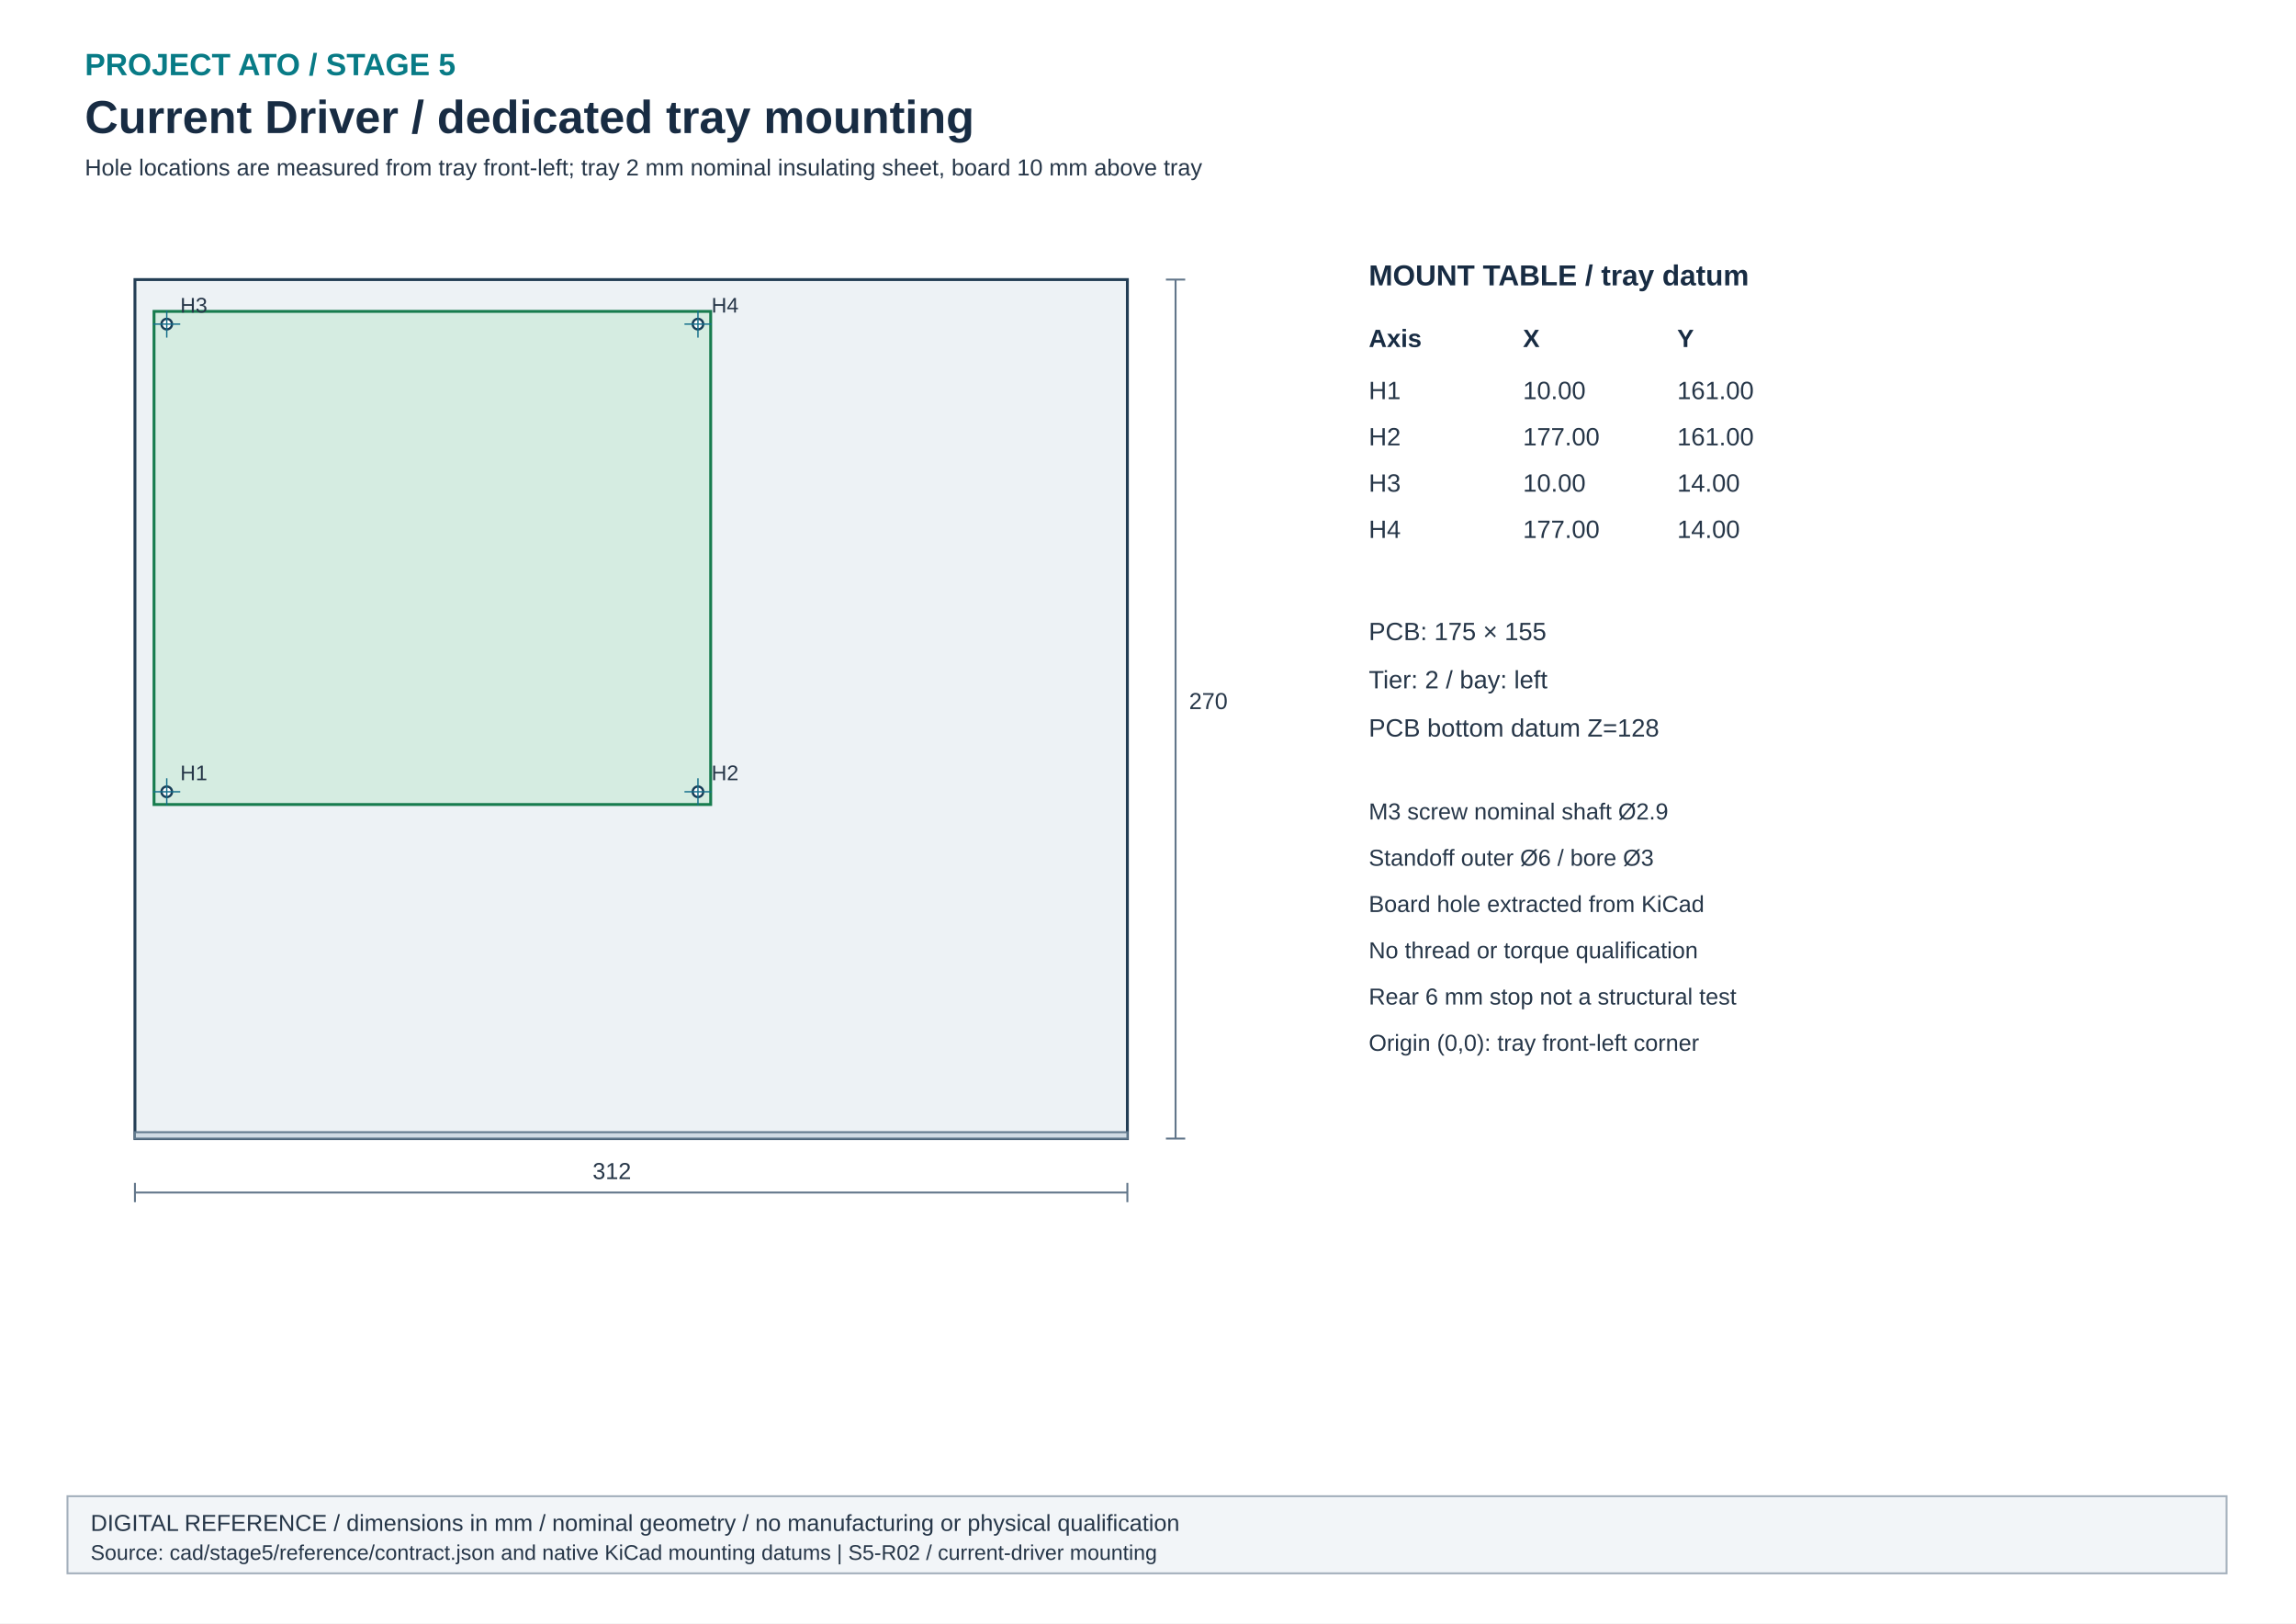
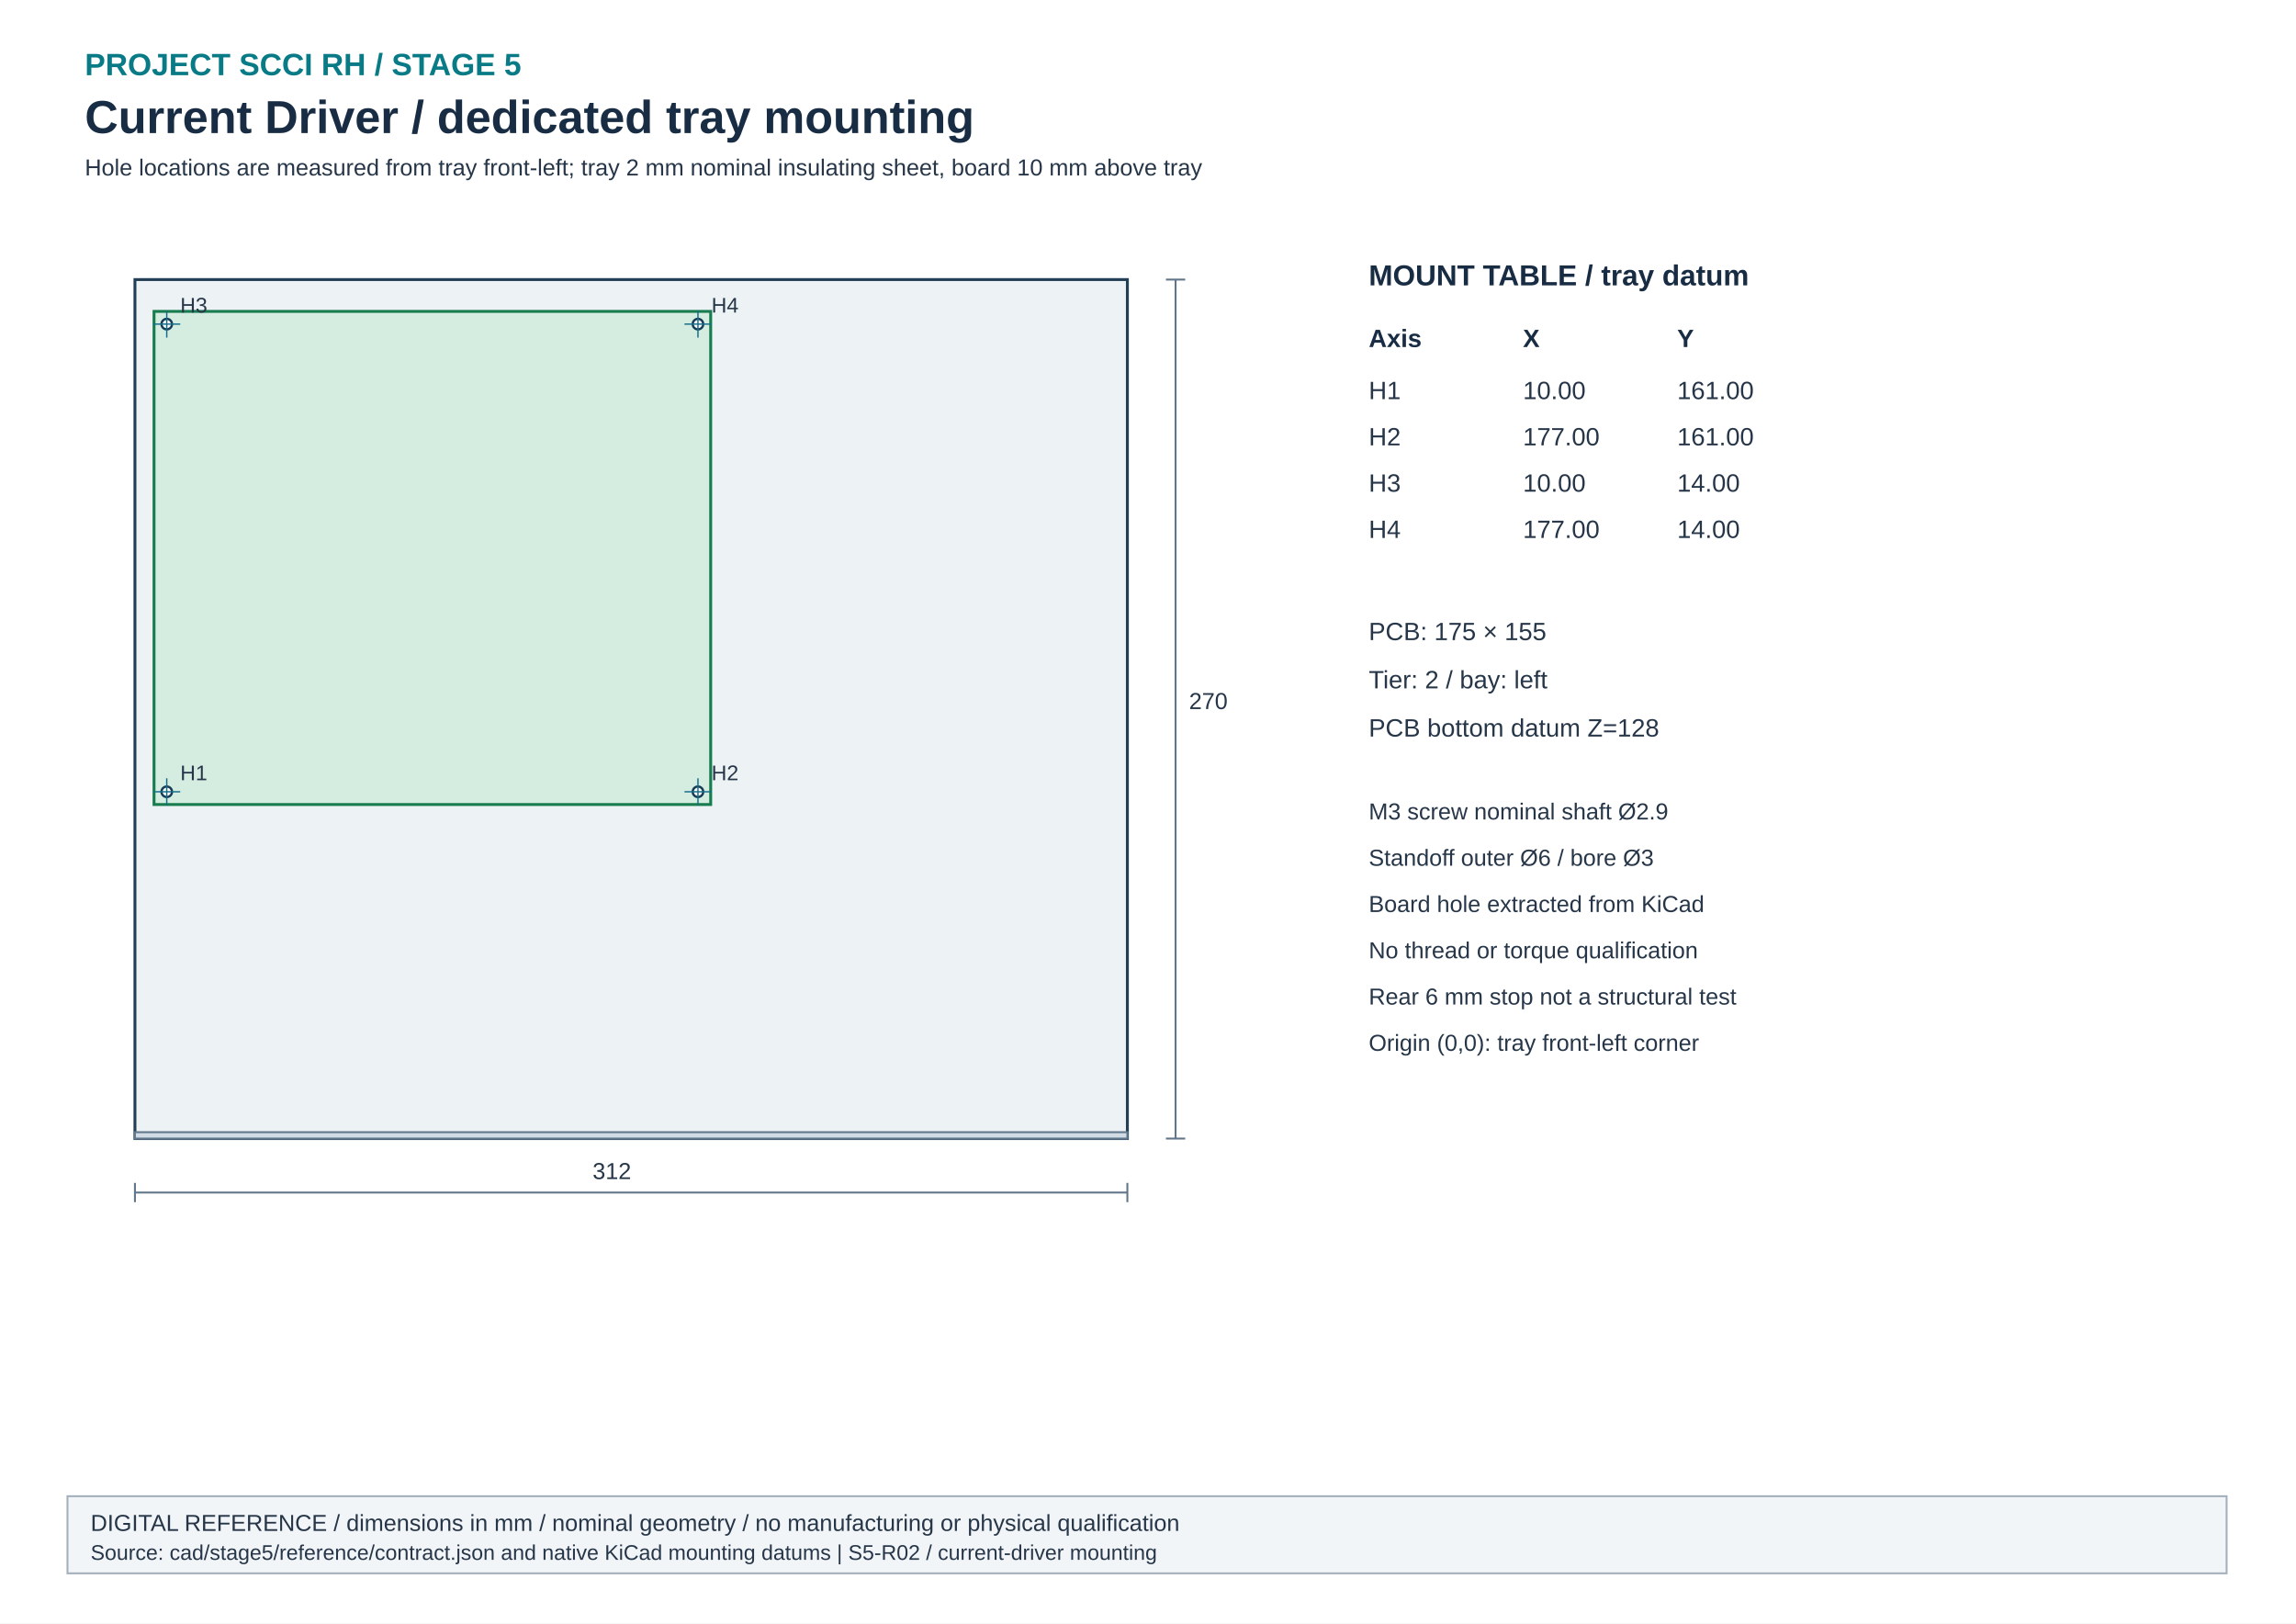
<svg xmlns="http://www.w3.org/2000/svg" width="1191" height="842" viewBox="0 0 1191 842">
  <rect width="1191" height="842" fill="#fff" />
  <g font-family="Arial, sans-serif">
-     <text x="44.000" y="39.000" font-size="16" fill="#087b86" font-weight="bold">PROJECT ATO / STAGE 5</text>
+     <text x="44.000" y="39.000" font-size="16" fill="#087b86" font-weight="bold">PROJECT SCCI RH / STAGE 5</text>
    <text x="44.000" y="69.000" font-size="24" fill="#182c43" font-weight="bold">Current Driver / dedicated tray mounting</text>
    <text x="44.000" y="91.000" font-size="12" fill="#263648" font-weight="normal">Hole locations are measured from tray front-left; tray 2 mm nominal insulating sheet, board 10 mm above tray</text>
    <rect x="70" y="145" width="514.8" height="445.5" fill="#edf2f5" stroke="#233e55" stroke-width="1.5" />
    <rect x="70" y="587.2" width="514.8" height="3.3" fill="#d0dbe4" stroke="#60798d" stroke-width="1" />
    <rect x="79.9" y="161.5" width="288.75" height="255.75" fill="#d5ece1" stroke="#177c4e" stroke-width="1.5" />
    <line x1="70" y1="618.5" x2="584.8" y2="618.5" stroke="#62768a" stroke-width="1" />
    <line x1="70" y1="613.5" x2="70" y2="623.5" stroke="#62768a" stroke-width="1" />
    <line x1="584.8" y1="613.5" x2="584.8" y2="623.5" stroke="#62768a" stroke-width="1" />
    <text x="307.400" y="611.500" font-size="12" fill="#263648" font-weight="normal">312</text>
    <line x1="609.8" y1="145" x2="609.8" y2="590.5" stroke="#62768a" stroke-width="1" />
    <line x1="604.8" y1="145" x2="614.8" y2="145" stroke="#62768a" stroke-width="1" />
    <line x1="604.8" y1="590.5" x2="614.8" y2="590.5" stroke="#62768a" stroke-width="1" />
    <text x="616.800" y="367.750" font-size="12" fill="#263648" font-weight="normal">270</text>
    <circle cx="86.5" cy="410.65" r="2.722" fill="#fff" stroke="#173c56" stroke-width="1.2" />
    <line x1="79.5" y1="410.65" x2="93.5" y2="410.65" stroke="#136d8a" stroke-width="0.7" />
    <line x1="86.5" y1="403.65" x2="86.5" y2="417.65" stroke="#136d8a" stroke-width="0.7" />
    <text x="93.500" y="404.650" font-size="11" fill="#263648" font-weight="normal">H1</text>
    <circle cx="362.05" cy="410.65" r="2.722" fill="#fff" stroke="#173c56" stroke-width="1.2" />
    <line x1="355.05" y1="410.65" x2="369.05" y2="410.65" stroke="#136d8a" stroke-width="0.7" />
    <line x1="362.05" y1="403.65" x2="362.05" y2="417.65" stroke="#136d8a" stroke-width="0.7" />
    <text x="369.050" y="404.650" font-size="11" fill="#263648" font-weight="normal">H2</text>
    <circle cx="86.5" cy="168.1" r="2.722" fill="#fff" stroke="#173c56" stroke-width="1.2" />
    <line x1="79.5" y1="168.1" x2="93.5" y2="168.1" stroke="#136d8a" stroke-width="0.7" />
    <line x1="86.5" y1="161.1" x2="86.5" y2="175.1" stroke="#136d8a" stroke-width="0.7" />
    <text x="93.500" y="162.100" font-size="11" fill="#263648" font-weight="normal">H3</text>
    <circle cx="362.05" cy="168.1" r="2.722" fill="#fff" stroke="#173c56" stroke-width="1.2" />
    <line x1="355.05" y1="168.1" x2="369.05" y2="168.1" stroke="#136d8a" stroke-width="0.7" />
    <line x1="362.05" y1="161.1" x2="362.05" y2="175.1" stroke="#136d8a" stroke-width="0.7" />
    <text x="369.050" y="162.100" font-size="11" fill="#263648" font-weight="normal">H4</text>
    <text x="710.000" y="148.000" font-size="15" fill="#182c43" font-weight="bold">MOUNT TABLE / tray datum</text>
    <text x="710.000" y="180.000" font-size="13" fill="#182c43" font-weight="bold">Axis</text>
    <text x="790.000" y="180.000" font-size="13" fill="#182c43" font-weight="bold">X</text>
    <text x="870.000" y="180.000" font-size="13" fill="#182c43" font-weight="bold">Y</text>
    <text x="710.000" y="207.000" font-size="13" fill="#263648" font-weight="normal">H1</text>
    <text x="790.000" y="207.000" font-size="13" fill="#263648" font-weight="normal">10.00</text>
    <text x="870.000" y="207.000" font-size="13" fill="#263648" font-weight="normal">161.00</text>
    <text x="710.000" y="231.000" font-size="13" fill="#263648" font-weight="normal">H2</text>
    <text x="790.000" y="231.000" font-size="13" fill="#263648" font-weight="normal">177.00</text>
    <text x="870.000" y="231.000" font-size="13" fill="#263648" font-weight="normal">161.00</text>
    <text x="710.000" y="255.000" font-size="13" fill="#263648" font-weight="normal">H3</text>
    <text x="790.000" y="255.000" font-size="13" fill="#263648" font-weight="normal">10.00</text>
    <text x="870.000" y="255.000" font-size="13" fill="#263648" font-weight="normal">14.00</text>
    <text x="710.000" y="279.000" font-size="13" fill="#263648" font-weight="normal">H4</text>
    <text x="790.000" y="279.000" font-size="13" fill="#263648" font-weight="normal">177.00</text>
    <text x="870.000" y="279.000" font-size="13" fill="#263648" font-weight="normal">14.00</text>
    <text x="710.000" y="332.000" font-size="13" fill="#263648" font-weight="normal">PCB: 175 × 155</text>
    <text x="710.000" y="357.000" font-size="13" fill="#263648" font-weight="normal">Tier: 2 / bay: left</text>
    <text x="710.000" y="382.000" font-size="13" fill="#263648" font-weight="normal">PCB bottom datum Z=128</text>
    <text x="710.000" y="425.000" font-size="12" fill="#263648" font-weight="normal">M3 screw nominal shaft Ø2.9</text>
    <text x="710.000" y="449.000" font-size="12" fill="#263648" font-weight="normal">Standoff outer Ø6 / bore Ø3</text>
    <text x="710.000" y="473.000" font-size="12" fill="#263648" font-weight="normal">Board hole extracted from KiCad</text>
    <text x="710.000" y="497.000" font-size="12" fill="#263648" font-weight="normal">No thread or torque qualification</text>
    <text x="710.000" y="521.000" font-size="12" fill="#263648" font-weight="normal">Rear 6 mm stop not a structural test</text>
    <text x="710.000" y="545.000" font-size="12" fill="#263648" font-weight="normal">Origin (0,0): tray front-left corner</text>
    <rect x="35" y="776" width="1120" height="40" fill="#f2f5f8" stroke="#a4b0bc" stroke-width="1" />
    <text x="47.000" y="794.000" font-size="12" fill="#263648" font-weight="normal">DIGITAL REFERENCE / dimensions in mm / nominal geometry / no manufacturing or physical qualification</text>
    <text x="47.000" y="809.000" font-size="11" fill="#263648" font-weight="normal">Source: cad/stage5/reference/contract.json and native KiCad mounting datums | S5-R02 / current-driver mounting</text>
  </g>
</svg>
